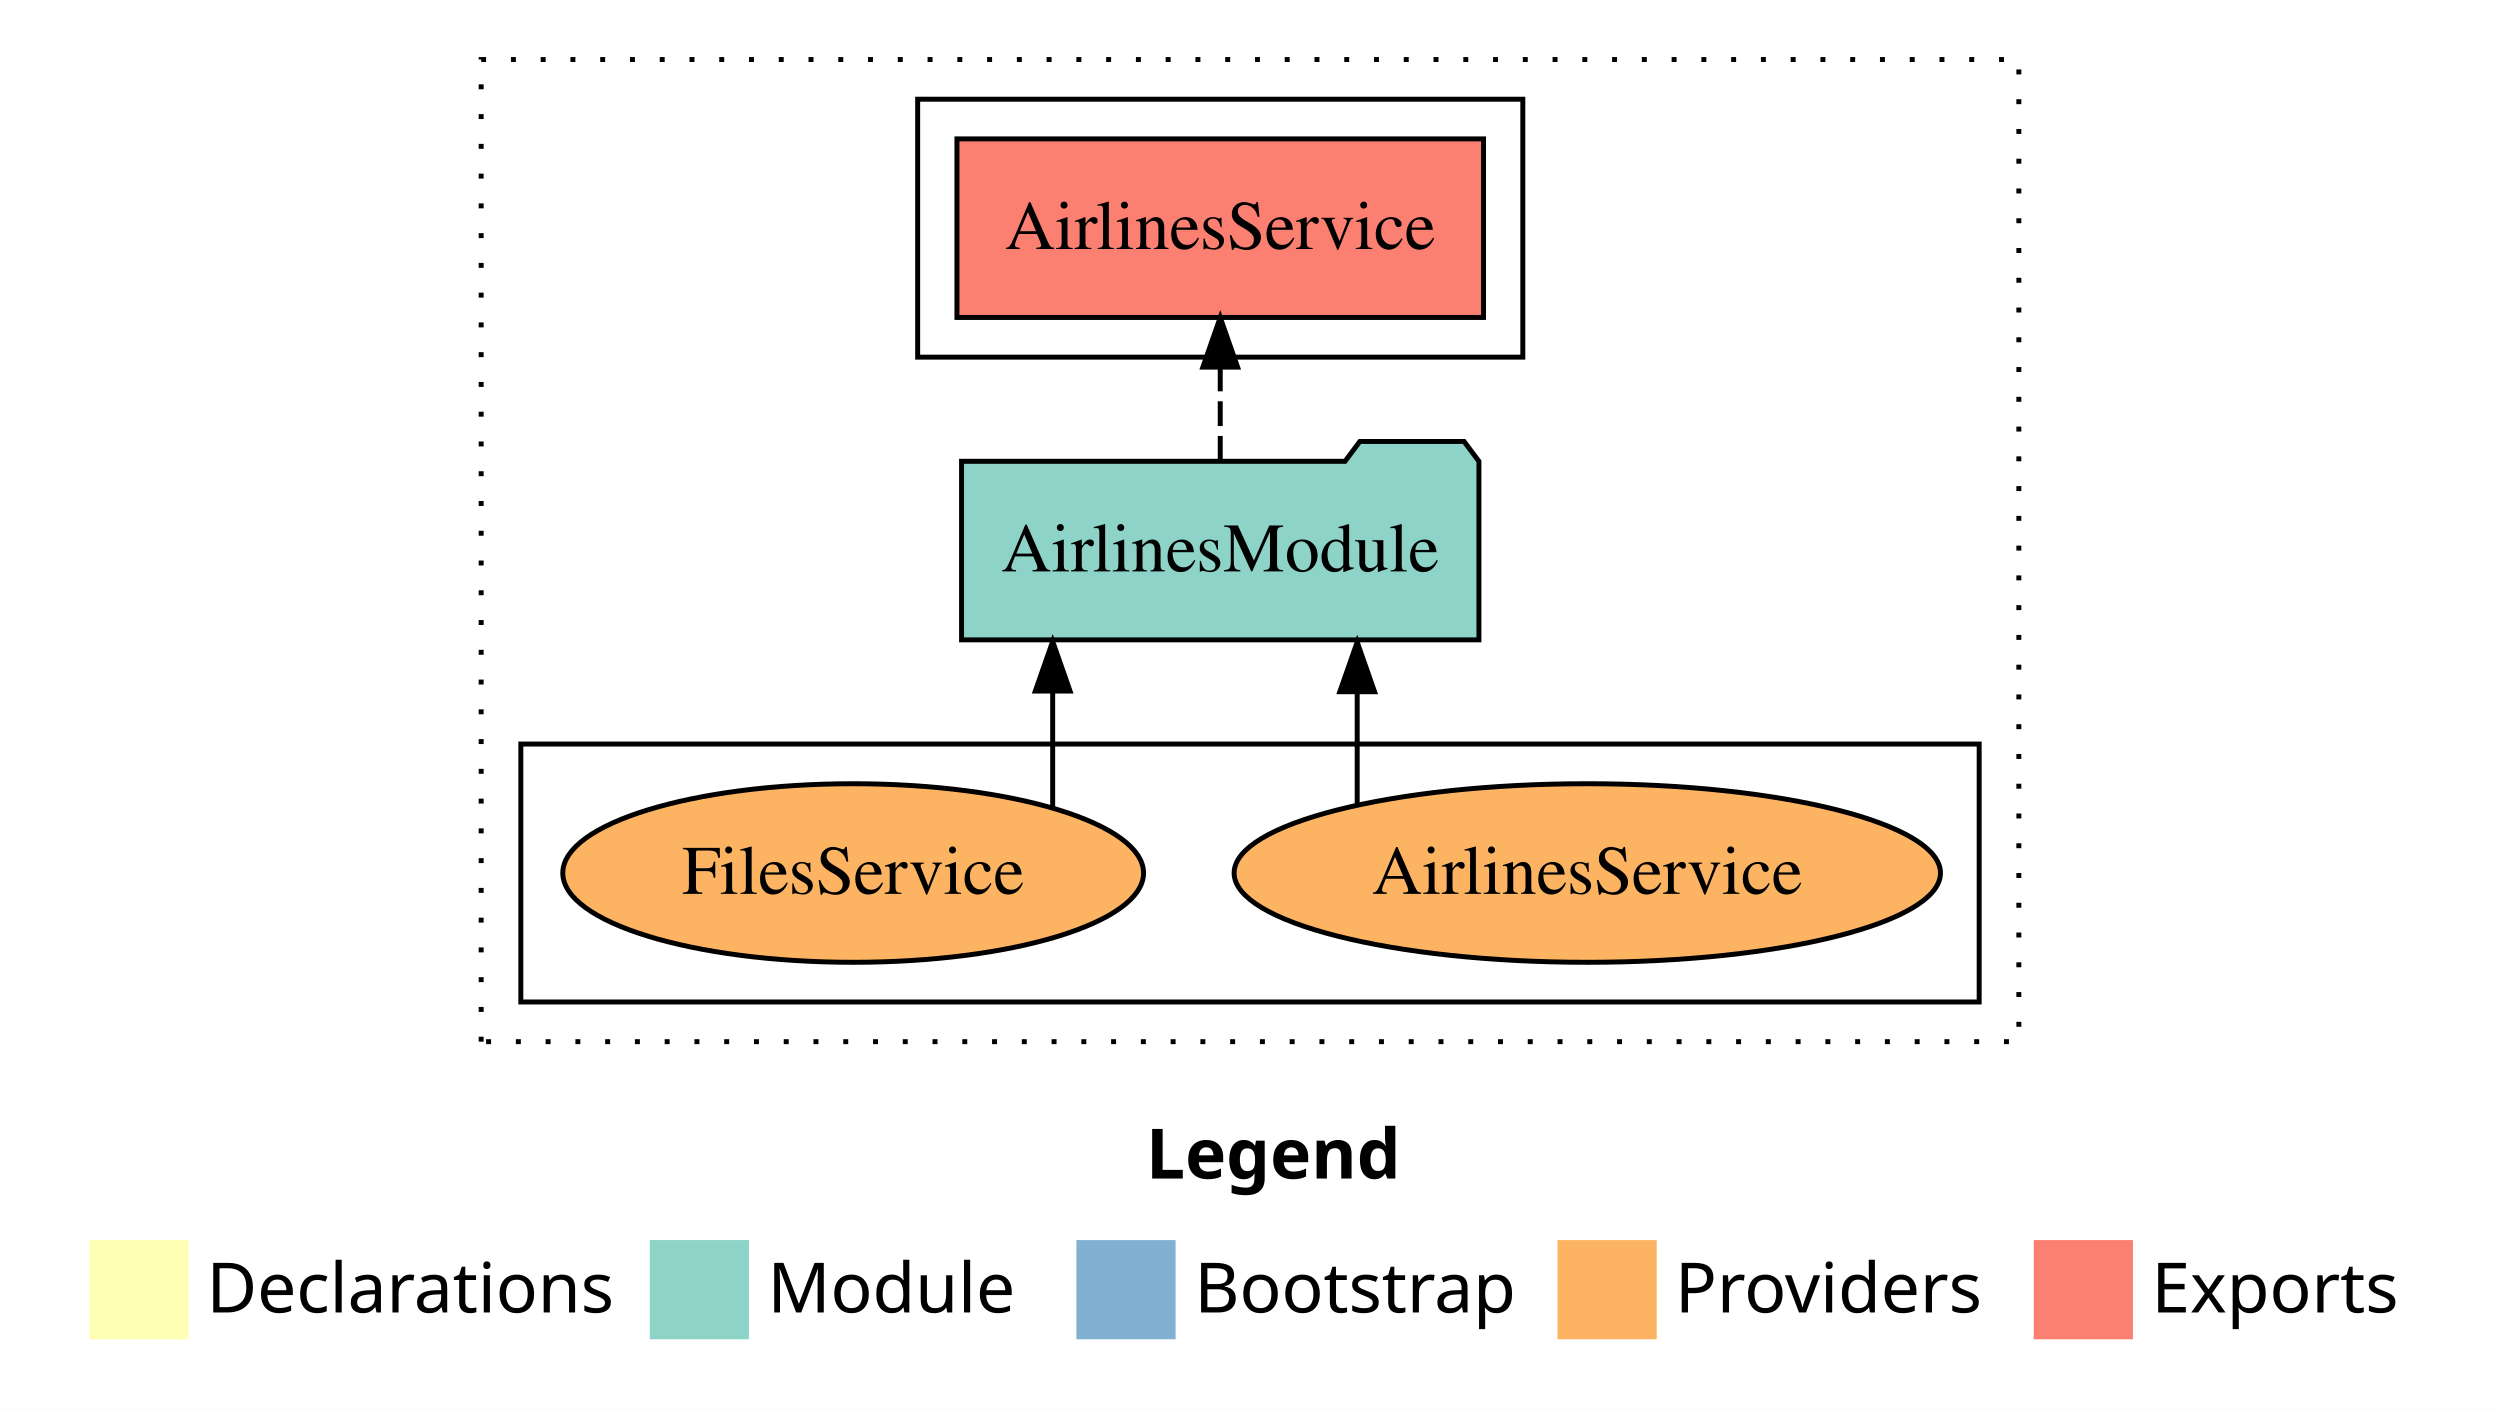
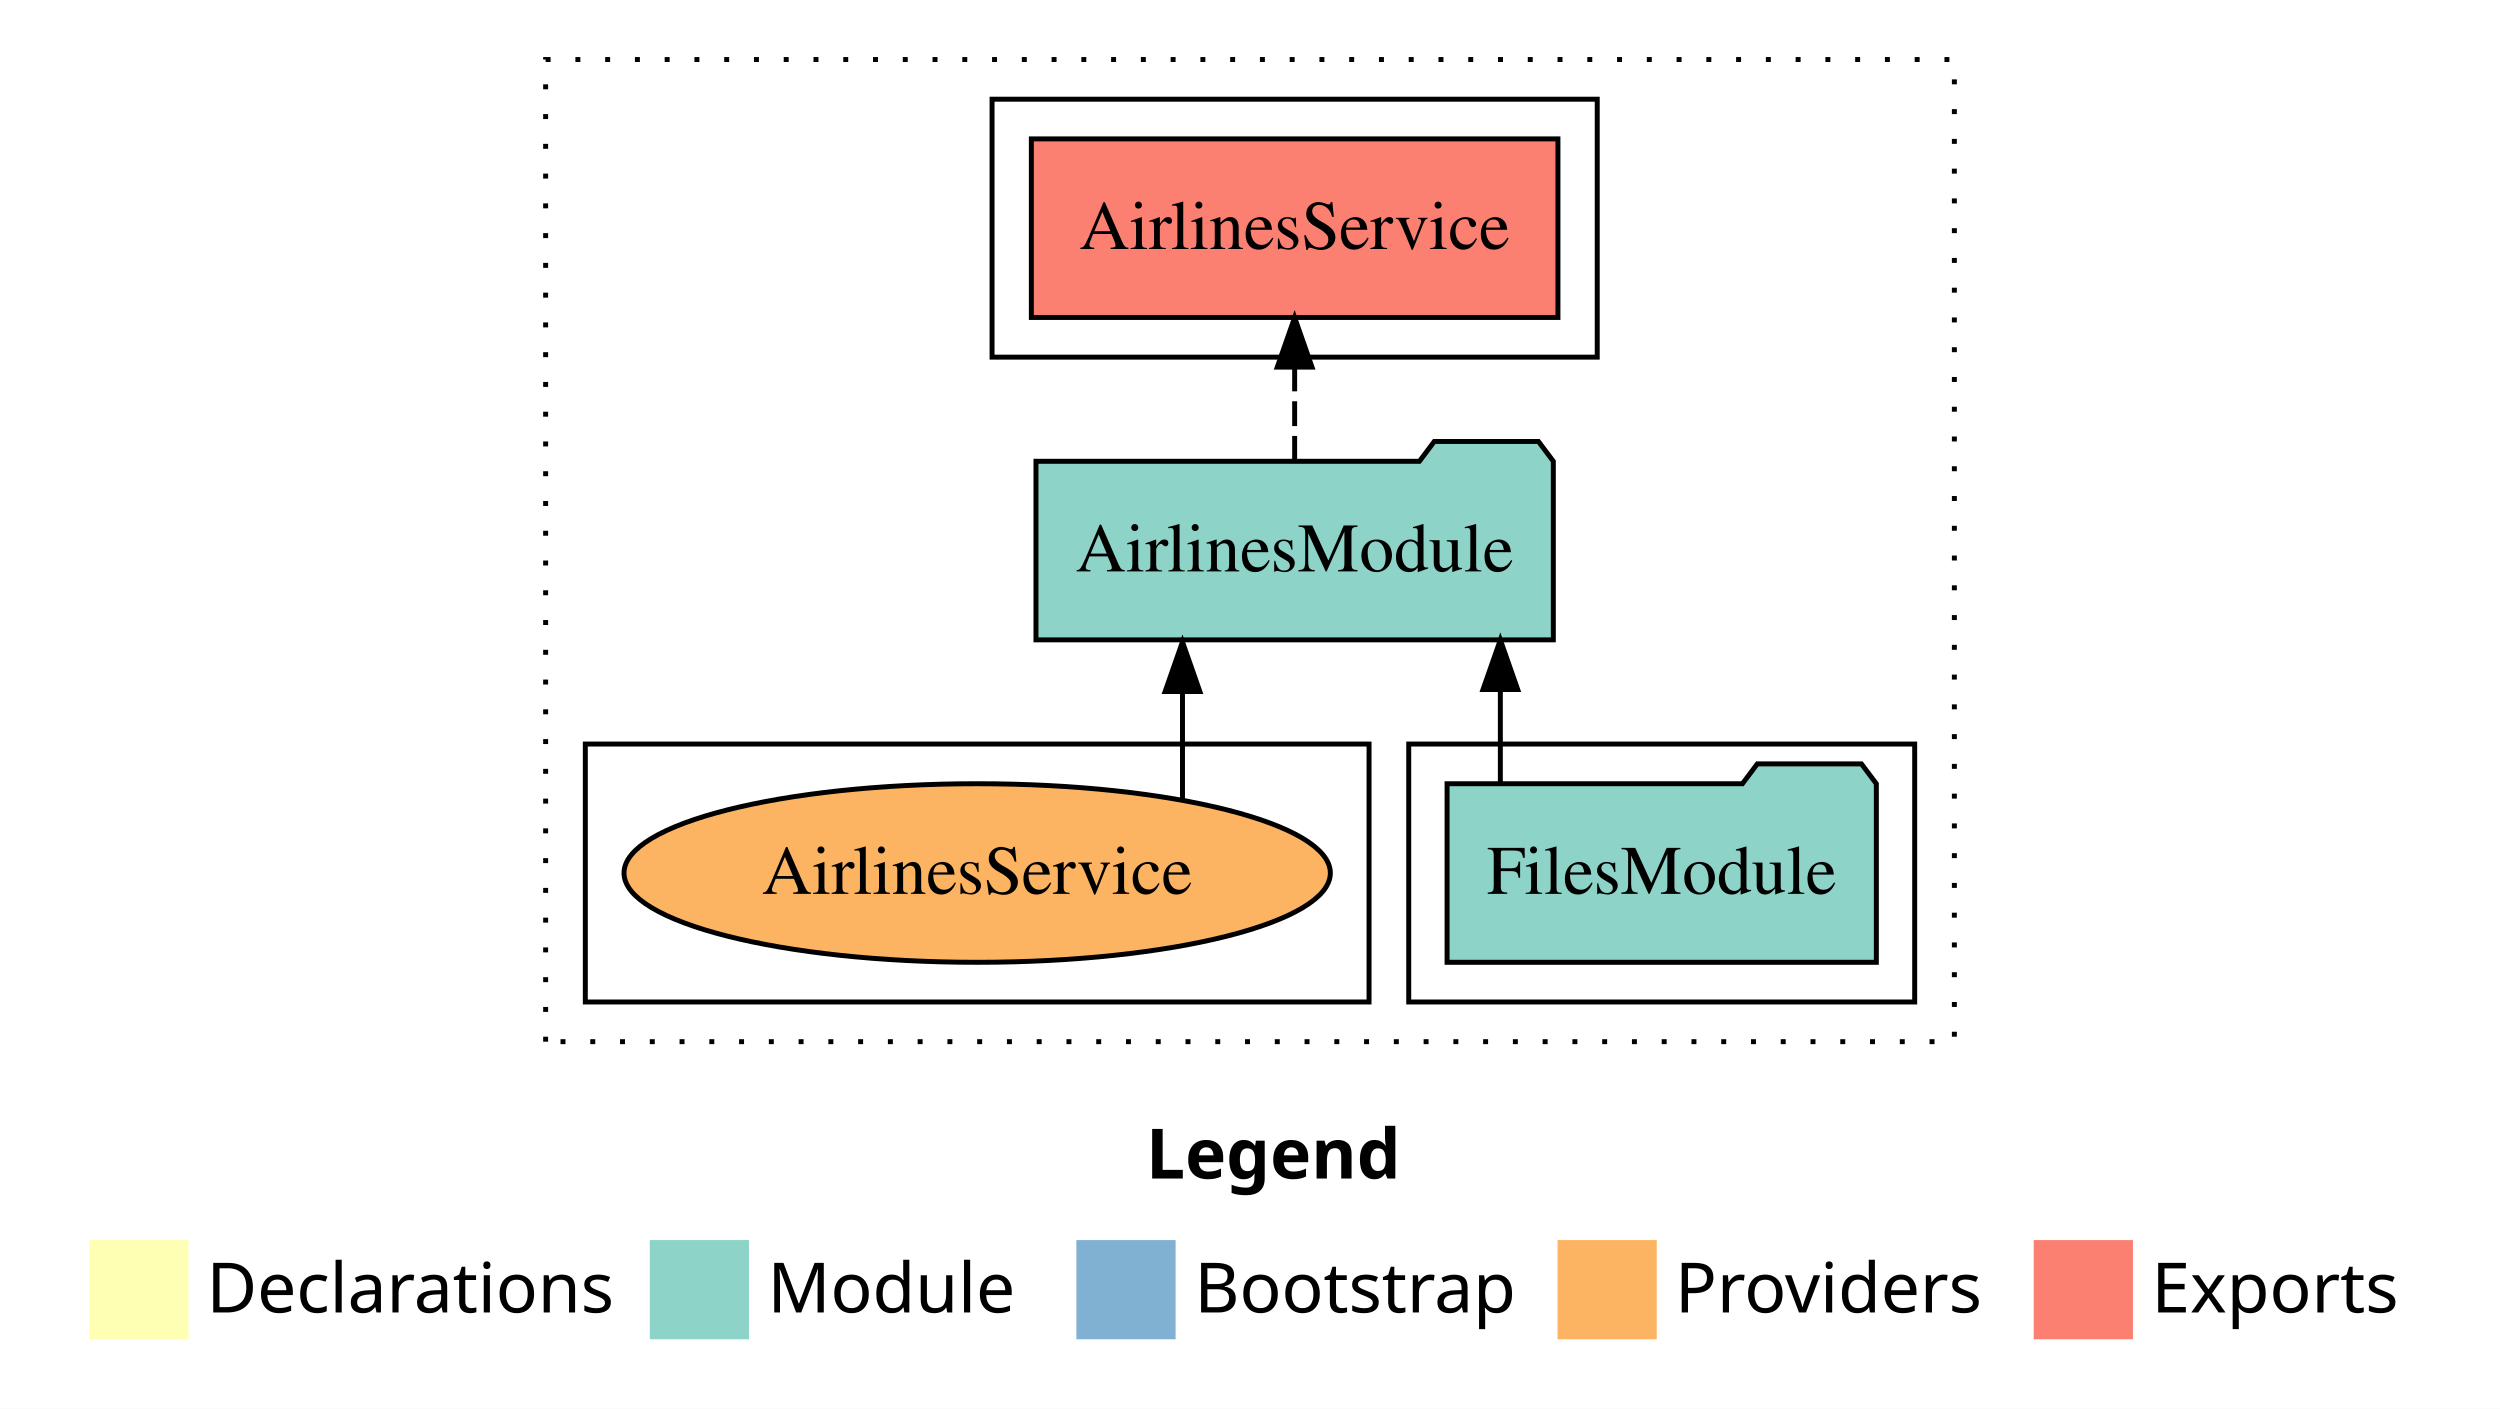
<svg xmlns="http://www.w3.org/2000/svg" width="504pt" height="284pt" viewBox="0.00 0.00 504.00 284.00">
  <g id="graph0" class="graph" transform="scale(1 1) rotate(0) translate(4 280)">
    <polygon fill="white" stroke="transparent" points="-4,4 -4,-280 500,-280 500,4 -4,4" />
    <text text-anchor="start" x="227.01" y="-42.4" font-family="sans-serif" font-weight="bold" font-size="14.00">Legend</text>
    <polygon fill="#ffffb3" stroke="transparent" points="14,-10 14,-30 34,-30 34,-10 14,-10" />
    <text text-anchor="start" x="37.63" y="-15.4" font-family="sans-serif" font-size="14.00">  Declarations</text>
    <polygon fill="#8dd3c7" stroke="transparent" points="127,-10 127,-30 147,-30 147,-10 127,-10" />
    <text text-anchor="start" x="150.73" y="-15.4" font-family="sans-serif" font-size="14.00">  Module</text>
    <polygon fill="#80b1d3" stroke="transparent" points="213,-10 213,-30 233,-30 233,-10 213,-10" />
    <text text-anchor="start" x="236.78" y="-15.4" font-family="sans-serif" font-size="14.00">  Bootstrap</text>
    <polygon fill="#fdb462" stroke="transparent" points="310,-10 310,-30 330,-30 330,-10 310,-10" />
    <text text-anchor="start" x="333.67" y="-15.4" font-family="sans-serif" font-size="14.00">  Providers</text>
    <polygon fill="#fb8072" stroke="transparent" points="406,-10 406,-30 426,-30 426,-10 406,-10" />
    <text text-anchor="start" x="429.73" y="-15.4" font-family="sans-serif" font-size="14.00">  Exports</text>
    <g id="clust1" class="cluster">
-       <polygon fill="none" stroke="black" stroke-dasharray="1,5" points="93,-70 93,-268 403,-268 403,-70 93,-70" />
+       <polygon fill="none" stroke="black" stroke-dasharray="1,5" points="106,-70 106,-268 390,-268 390,-70 106,-70" />
+     </g>
+     <g id="clust3" class="cluster">
+       <polygon fill="none" stroke="black" points="280,-78 280,-130 382,-130 382,-78 280,-78" />
    </g>
    <g id="clust4" class="cluster">
-       <polygon fill="none" stroke="black" points="181,-208 181,-260 303,-260 303,-208 181,-208" />
+       <polygon fill="none" stroke="black" points="196,-208 196,-260 318,-260 318,-208 196,-208" />
    </g>
    <g id="clust6" class="cluster">
-       <polygon fill="none" stroke="black" points="101,-78 101,-130 395,-130 395,-78 101,-78" />
+       <polygon fill="none" stroke="black" points="114,-78 114,-130 272,-130 272,-78 114,-78" />
    </g>
    <g id="node1" class="node">
-       <polygon fill="#fb8072" stroke="black" points="295.08,-252 188.92,-252 188.92,-216 295.08,-216 295.08,-252" />
-       <text text-anchor="middle" x="242" y="-229.8" font-family="Times,serif" font-size="14.00">AirlinesService </text>
+       <polygon fill="#8dd3c7" stroke="black" points="374.27,-122 371.27,-126 350.27,-126 347.27,-122 287.73,-122 287.73,-86 374.27,-86 374.27,-122" />
+       <text text-anchor="middle" x="331" y="-99.8" font-family="Times,serif" font-size="14.00">FilesModule</text>
    </g>
    <g id="node2" class="node">
-       <polygon fill="#8dd3c7" stroke="black" points="294.15,-187 291.15,-191 270.15,-191 267.15,-187 189.85,-187 189.85,-151 294.15,-151 294.15,-187" />
-       <text text-anchor="middle" x="242" y="-164.8" font-family="Times,serif" font-size="14.00">AirlinesModule</text>
+       <polygon fill="#8dd3c7" stroke="black" points="309.15,-187 306.15,-191 285.15,-191 282.15,-187 204.85,-187 204.85,-151 309.15,-151 309.15,-187" />
+       <text text-anchor="middle" x="257" y="-164.8" font-family="Times,serif" font-size="14.00">AirlinesModule</text>
    </g>
    <g id="edge1" class="edge">
-       <path fill="none" stroke="black" stroke-dasharray="5,2" d="M242,-187.11C242,-187.11 242,-205.99 242,-205.99" />
-       <polygon fill="black" stroke="black" points="238.5,-205.99 242,-215.99 245.5,-205.99 238.5,-205.99" />
+       <path fill="none" stroke="black" d="M298.47,-122.11C298.47,-122.11 298.47,-140.99 298.47,-140.99" />
+       <polygon fill="black" stroke="black" points="294.97,-140.99 298.47,-150.99 301.97,-140.99 294.97,-140.99" />
    </g>
    <g id="node3" class="node">
-       <ellipse fill="#fdb462" stroke="black" cx="316" cy="-104" rx="71.2" ry="18" />
-       <text text-anchor="middle" x="316" y="-99.8" font-family="Times,serif" font-size="14.00">AirlinesService</text>
+       <polygon fill="#fb8072" stroke="black" points="310.08,-252 203.92,-252 203.92,-216 310.08,-216 310.08,-252" />
+       <text text-anchor="middle" x="257" y="-229.8" font-family="Times,serif" font-size="14.00">AirlinesService </text>
    </g>
    <g id="edge2" class="edge">
-       <path fill="none" stroke="black" d="M269.61,-117.78C269.61,-117.78 269.61,-140.55 269.61,-140.55" />
-       <polygon fill="black" stroke="black" points="266.11,-140.55 269.61,-150.55 273.11,-140.55 266.11,-140.55" />
+       <path fill="none" stroke="black" stroke-dasharray="5,2" d="M257,-187.11C257,-187.11 257,-205.99 257,-205.99" />
+       <polygon fill="black" stroke="black" points="253.5,-205.99 257,-215.99 260.5,-205.99 253.5,-205.99" />
    </g>
    <g id="node4" class="node">
-       <ellipse fill="#fdb462" stroke="black" cx="168" cy="-104" rx="58.54" ry="18" />
-       <text text-anchor="middle" x="168" y="-99.8" font-family="Times,serif" font-size="14.00">FilesService</text>
+       <ellipse fill="#fdb462" stroke="black" cx="193" cy="-104" rx="71.2" ry="18" />
+       <text text-anchor="middle" x="193" y="-99.8" font-family="Times,serif" font-size="14.00">AirlinesService</text>
    </g>
    <g id="edge3" class="edge">
-       <path fill="none" stroke="black" d="M208.22,-117.15C208.22,-117.15 208.22,-140.69 208.22,-140.69" />
-       <polygon fill="black" stroke="black" points="204.72,-140.69 208.22,-150.69 211.72,-140.69 204.72,-140.69" />
+       <path fill="none" stroke="black" d="M234.39,-118.75C234.39,-118.75 234.39,-140.59 234.39,-140.59" />
+       <polygon fill="black" stroke="black" points="230.89,-140.59 234.39,-150.59 237.89,-140.59 230.89,-140.59" />
    </g>
  </g>
</svg>
